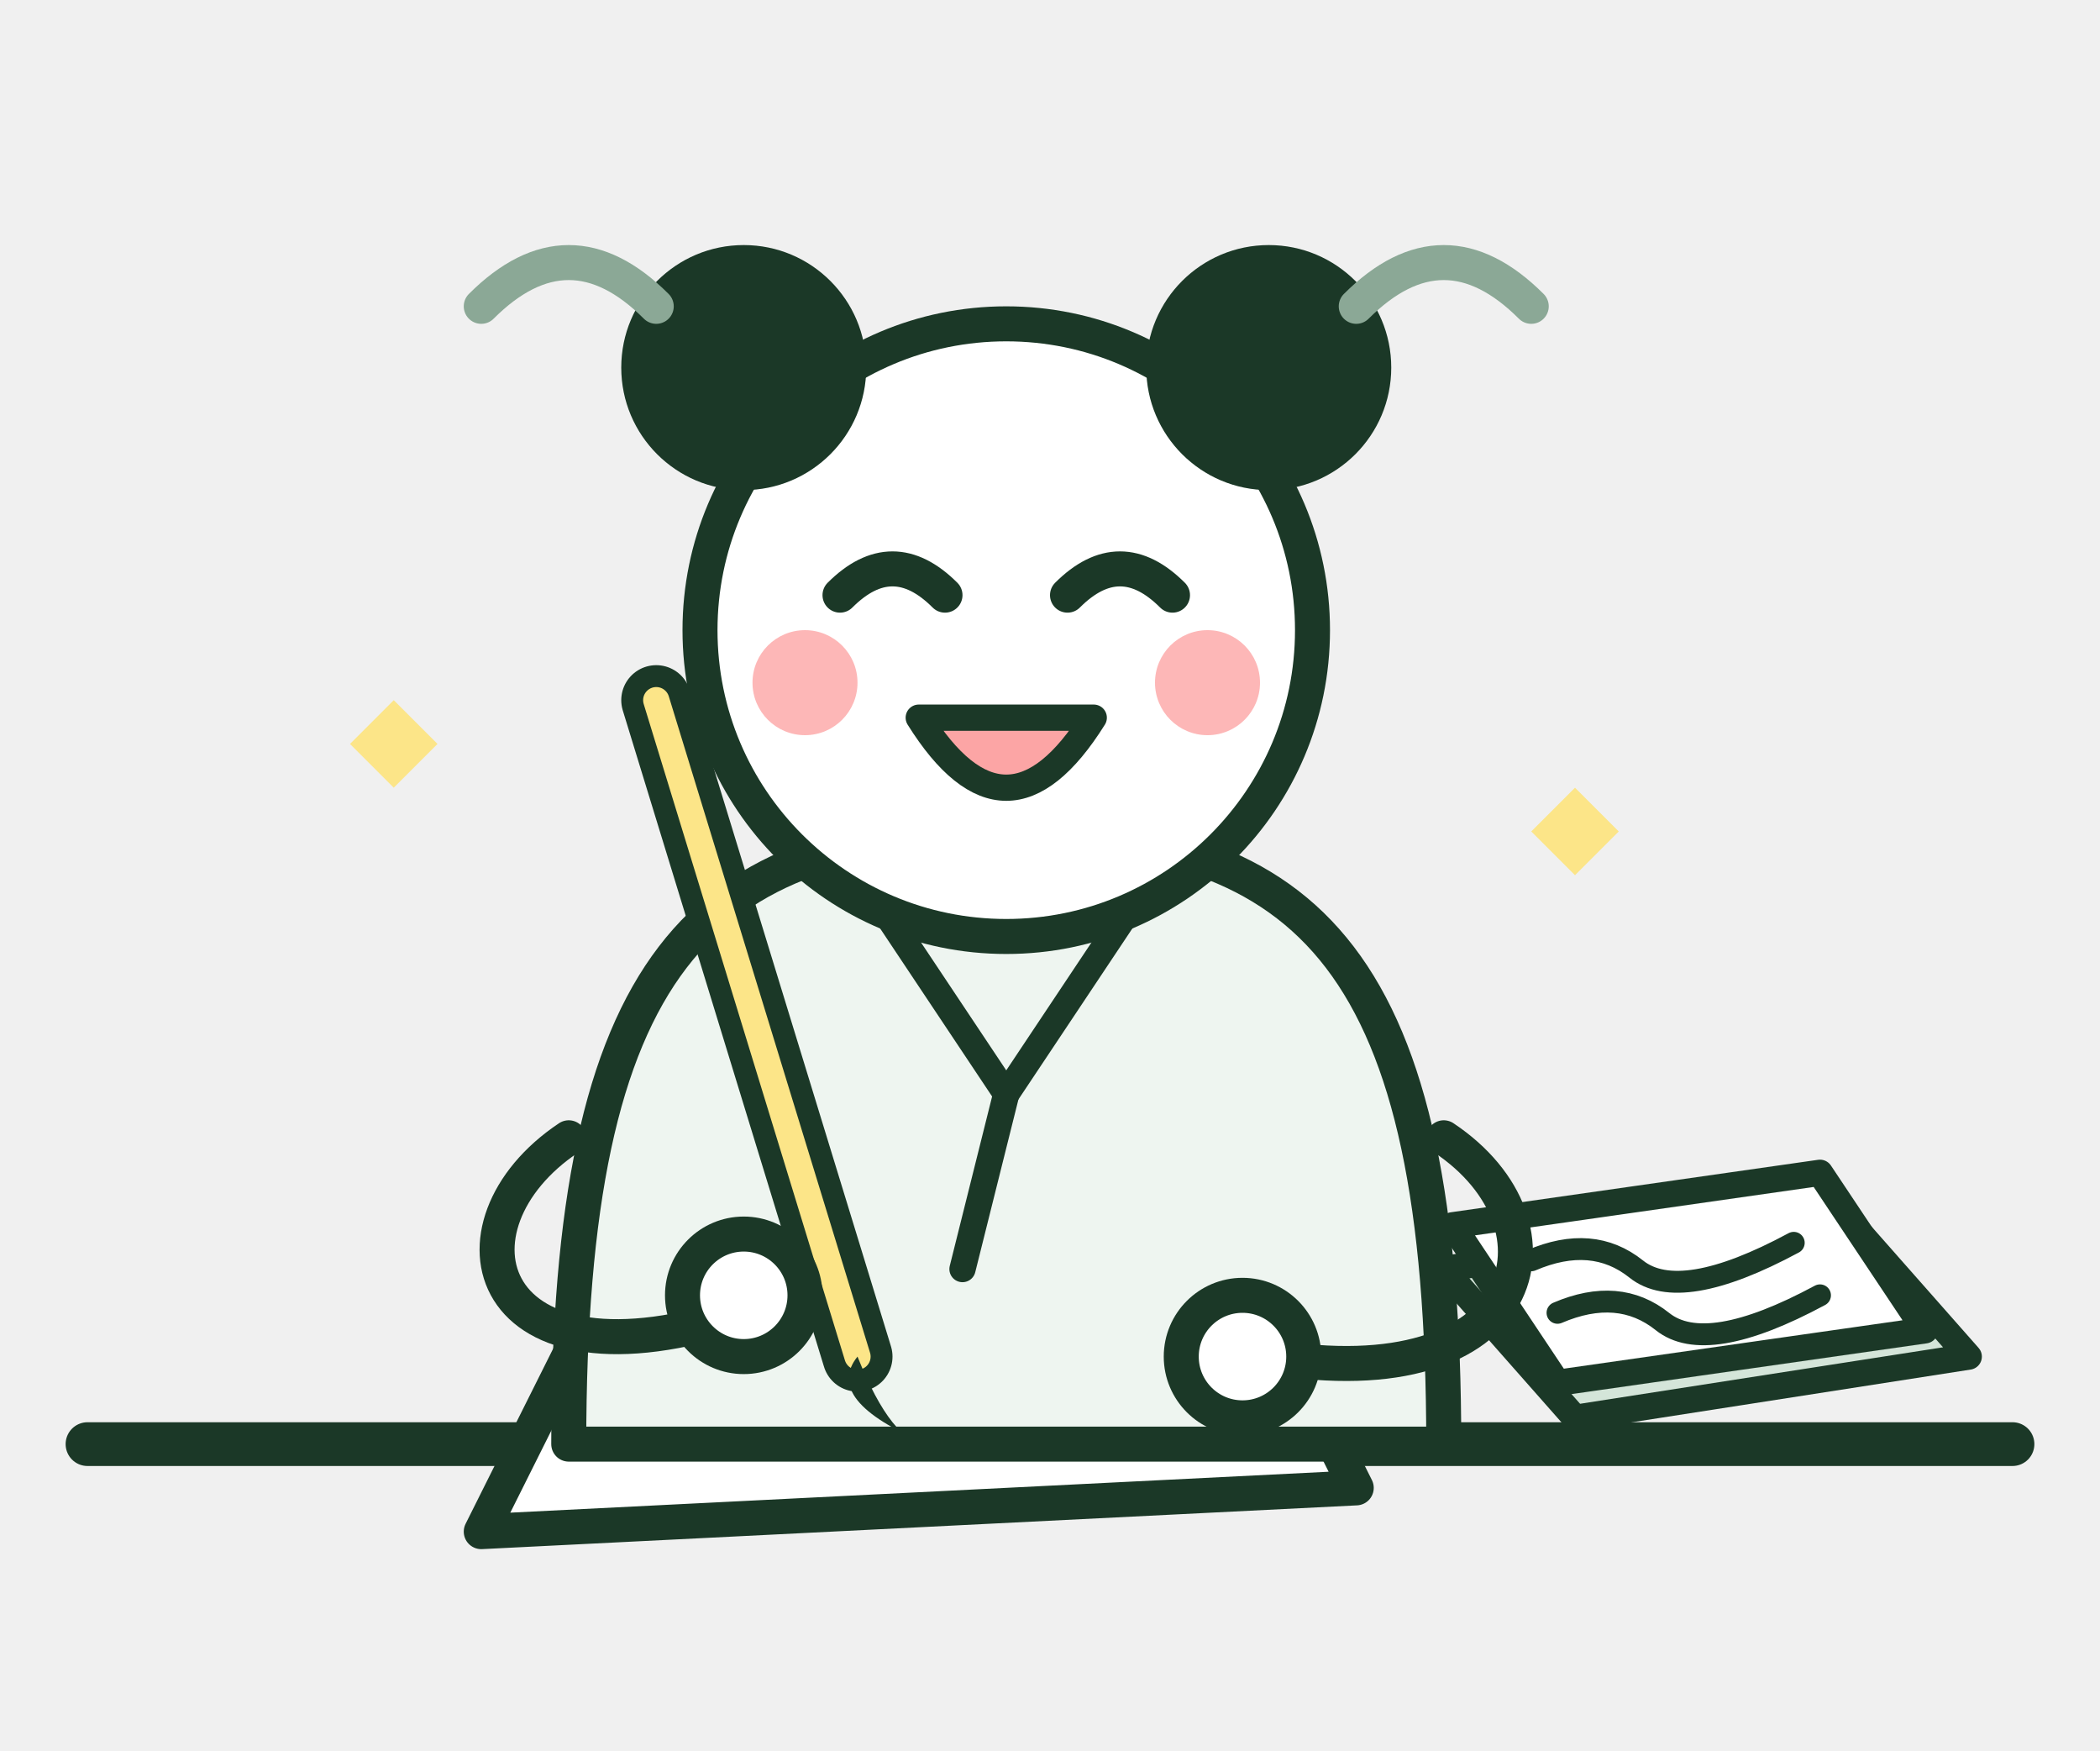
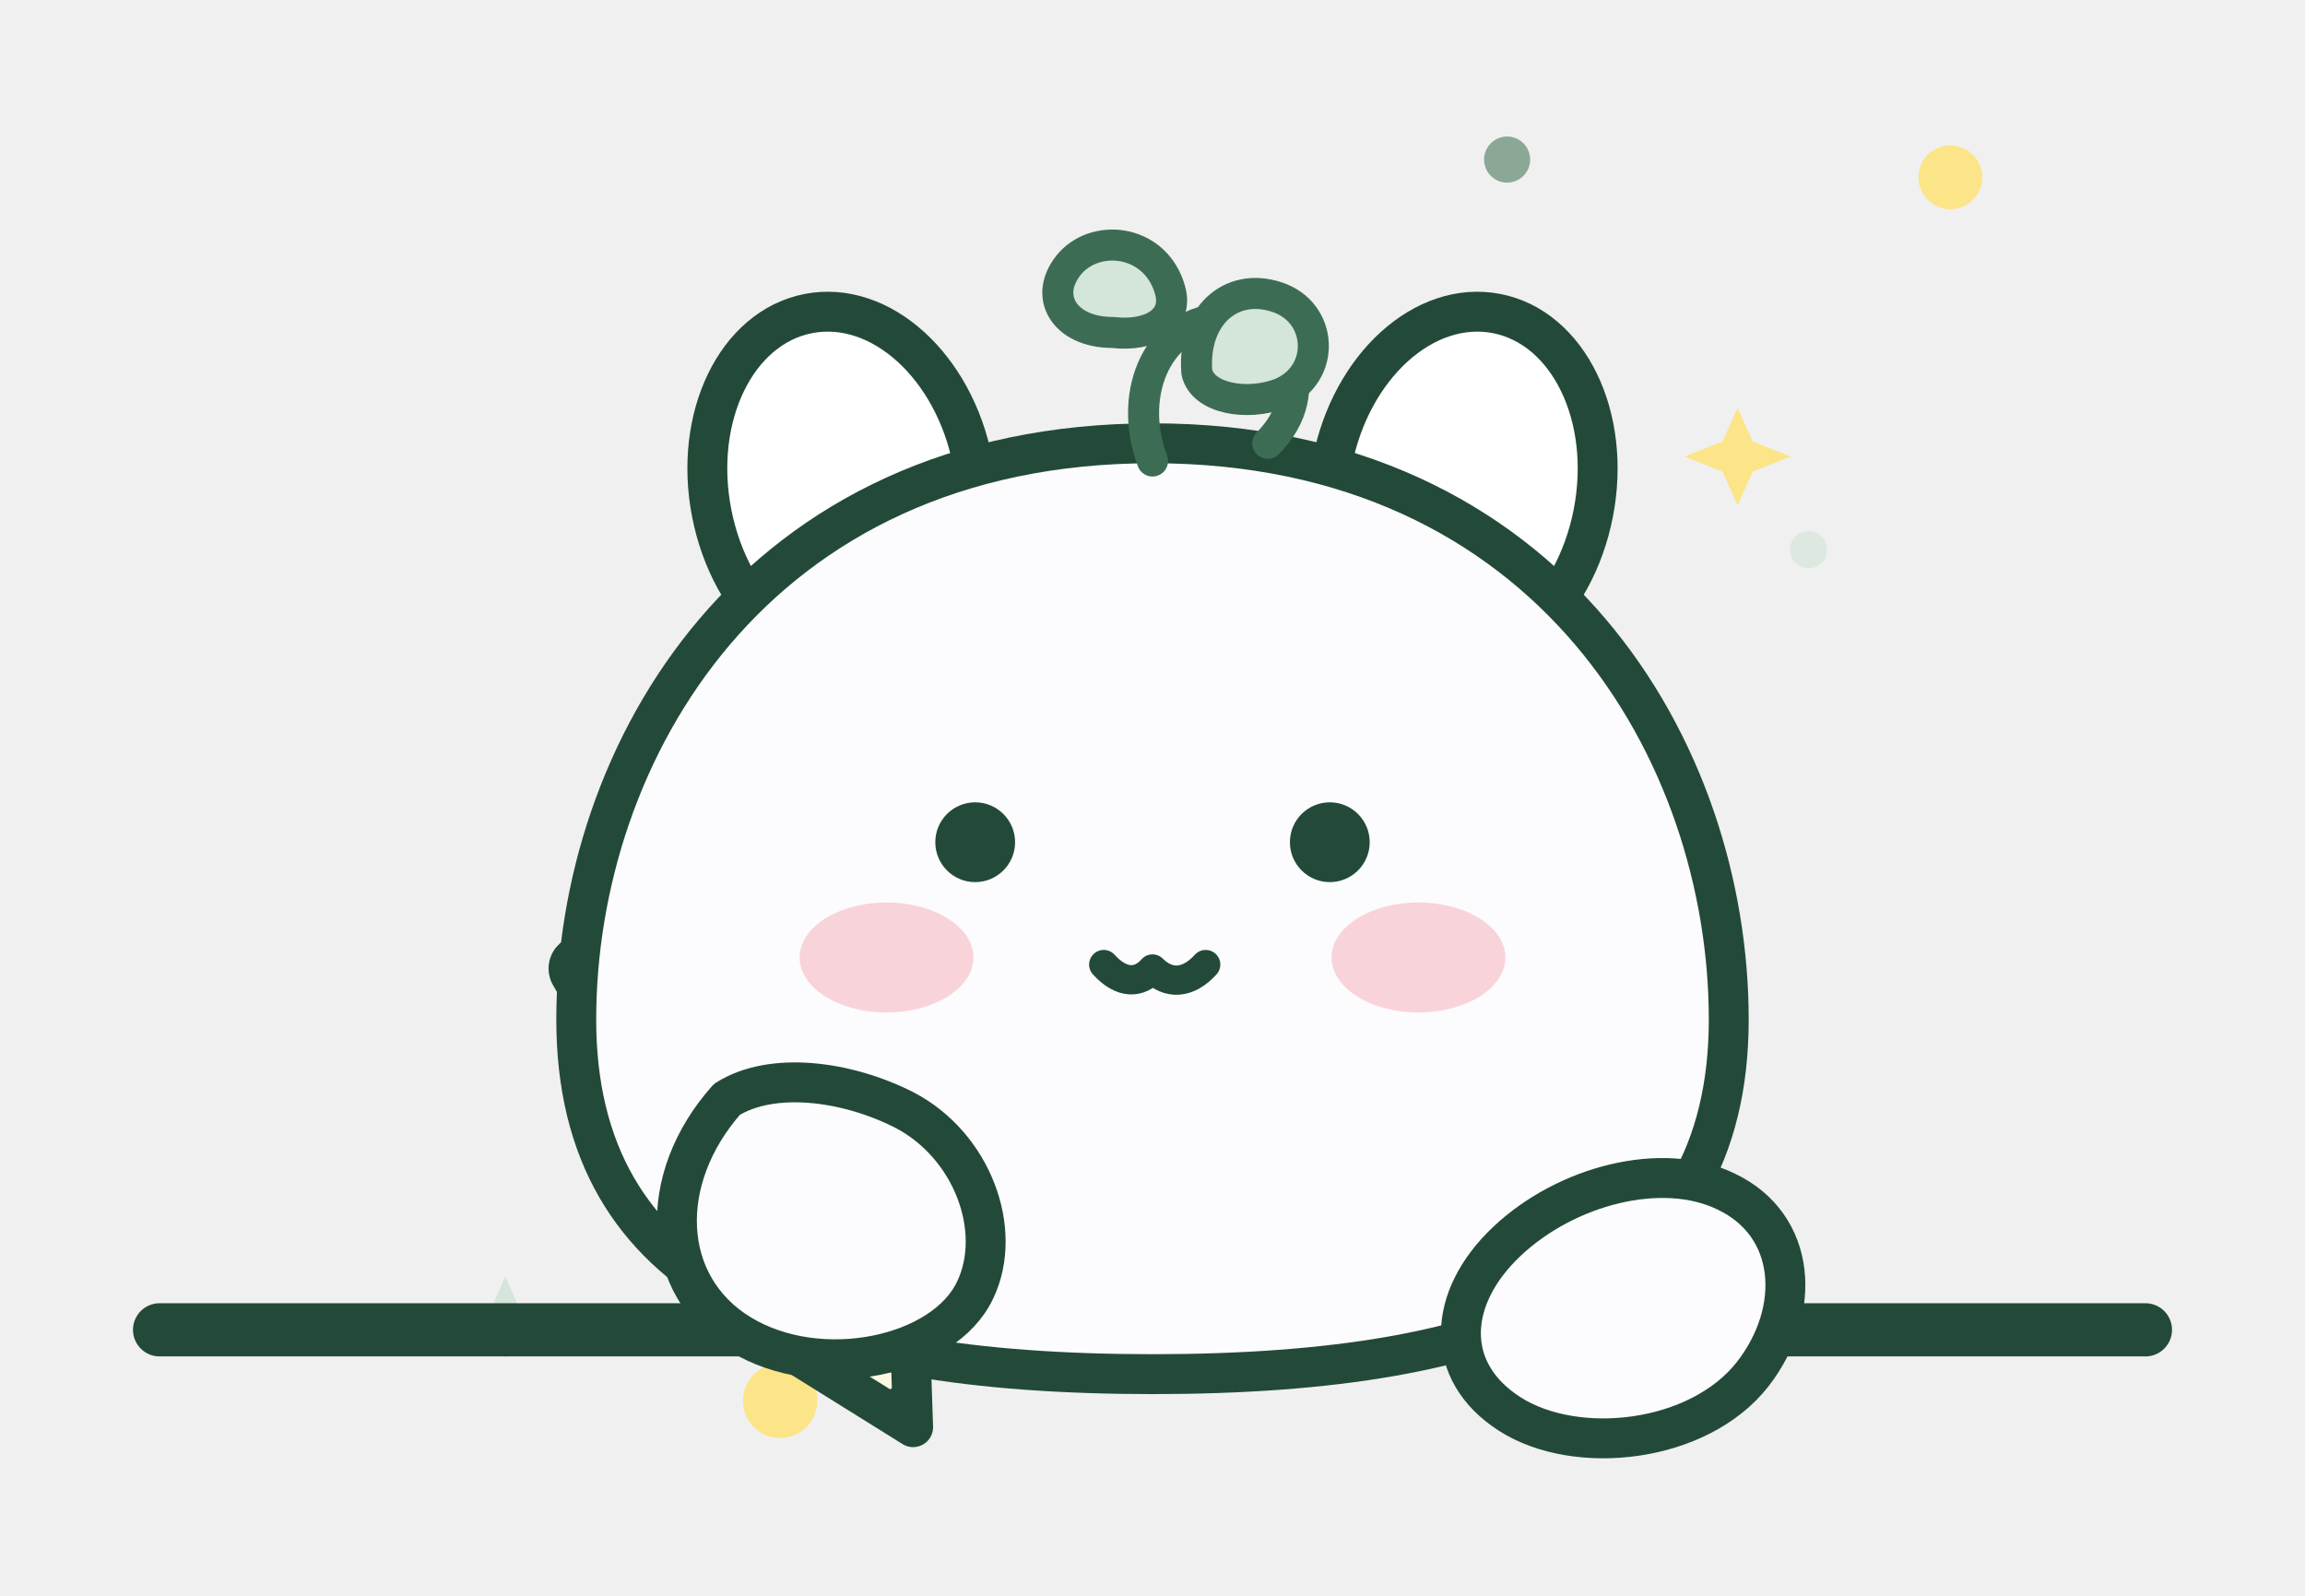
- <svg xmlns="http://www.w3.org/2000/svg" viewBox="0 0 240 200" fill="none">
-   <path d="M 10 165 L 230 165" stroke="#1B3827" stroke-width="5" stroke-linecap="round" />
-   <path d="M 65 155 L 145 150 L 155 170 L 55 175 Z" fill="#FFFFFF" stroke="#1B3827" stroke-width="4" stroke-linejoin="round" />
-   <path d="M 80 162 Q 85 158 90 162 T 100 162" fill="none" stroke="#1B3827" stroke-width="3" stroke-linecap="round" />
-   <path d="M 65 165 C 65 110, 80 95, 115 95 C 150 95, 165 110, 165 165 Z" fill="#EEF5F0" stroke="#1B3827" stroke-width="4" stroke-linejoin="round" />
-   <path d="M 95 95 L 115 125 L 135 95" fill="none" stroke="#1B3827" stroke-width="3" stroke-linecap="round" />
-   <path d="M 115 125 L 110 145" fill="none" stroke="#1B3827" stroke-width="3" stroke-linecap="round" />
-   <path d="M 165 145 L 210 138 L 225 155 L 180 162 Z" fill="#D4E5D9" stroke="#1B3827" stroke-width="3" stroke-linejoin="round" />
-   <path d="M 166 140 L 208 134 L 220 152 L 178 158 Z" fill="#FFFFFF" stroke="#1B3827" stroke-width="3" stroke-linejoin="round" />
-   <path d="M 175 144 Q 182 141 187 145 T 205 142" fill="none" stroke="#1B3827" stroke-width="2.5" stroke-linecap="round" />
-   <path d="M 178 150 Q 185 147 190 151 T 208 148" fill="none" stroke="#1B3827" stroke-width="2.5" stroke-linecap="round" />
-   <circle cx="115" cy="72" r="35" fill="#FFFFFF" stroke="#1B3827" stroke-width="4" />
-   <circle cx="85" cy="42" r="14" fill="#1B3827" />
-   <circle cx="145" cy="42" r="14" fill="#1B3827" />
-   <path d="M 75 35 Q 65 25 55 35" fill="none" stroke="#8BA896" stroke-width="4" stroke-linecap="round" />
-   <path d="M 155 35 Q 165 25 175 35" fill="none" stroke="#8BA896" stroke-width="4" stroke-linecap="round" />
-   <path d="M 96 68 Q 102 62 108 68" fill="none" stroke="#1B3827" stroke-width="4" stroke-linecap="round" />
-   <path d="M 122 68 Q 128 62 134 68" fill="none" stroke="#1B3827" stroke-width="4" stroke-linecap="round" />
-   <circle cx="92" cy="78" r="6" fill="#FCA5A5" opacity="0.8" />
-   <circle cx="138" cy="78" r="6" fill="#FCA5A5" opacity="0.8" />
-   <path d="M 105 82 Q 115 98 125 82 Z" fill="#FCA5A5" stroke="#1B3827" stroke-width="3" stroke-linejoin="round" />
-   <path d="M 165 130 C 180 140, 175 160, 145 155" fill="none" stroke="#1B3827" stroke-width="4" stroke-linecap="round" />
-   <circle cx="142" cy="155" r="7" fill="#FFFFFF" stroke="#1B3827" stroke-width="4" />
-   <path d="M 65 130 C 50 140, 55 160, 85 150" fill="none" stroke="#1B3827" stroke-width="4" stroke-linecap="round" />
-   <path d="M 98 155 L 75 80" stroke="#1B3827" stroke-width="8" stroke-linecap="round" />
-   <path d="M 98 155 L 75 80" stroke="#FCE588" stroke-width="3" stroke-linecap="round" />
-   <path d="M 98 155 Q 102 165 106 165 Q 94 160 98 155 Z" fill="#1B3827" />
-   <circle cx="85" cy="148" r="7" fill="#FFFFFF" stroke="#1B3827" stroke-width="4" />
-   <path d="M 45 80 L 50 85 L 45 90 L 40 85 Z" fill="#FCE588" />
-   <path d="M 180 90 L 185 95 L 180 100 L 175 95 Z" fill="#FCE588" />
+ <svg xmlns="http://www.w3.org/2000/svg" viewBox="0 0 260 180" fill="none">
+   <circle cx="170" cy="18" r="2.6" fill="#8BA896" />
+   <circle cx="220" cy="20" r="3.6" fill="#FCE588" />
+   <circle cx="204" cy="62" r="2.1" fill="#DDE9E0" />
+   <path d="M196 46L197.7 49.8L202 51.5L197.7 53.2L196 57L194.3 53.2L190 51.5L194.3 49.8L196 46Z" fill="#FCE588" />
+   <path d="M57 144L58.4 147.2L62 148.6L58.4 150L57 153.2L55.6 150L52 148.6L55.6 147.2L57 144Z" fill="#D4E5D9" />
+   <circle cx="88" cy="158" r="4.2" fill="#FCE588" />
+   <path d="M18 150H242" stroke="#234A38" stroke-width="6" stroke-linecap="round" />
+   <path d="M80 150L170 150L160 125L90 125Z" fill="#FFFFFF" stroke="#234A38" stroke-width="4.5" stroke-linejoin="round" />
+   <path d="M100 136H145" stroke="#234A38" stroke-width="2.5" stroke-linecap="round" />
+   <path d="M96 144H150" stroke="#234A38" stroke-width="2.5" stroke-linecap="round" />
+   <g transform="translate(88 135) rotate(-30)">
+     <rect x="-8" y="-35" width="16" height="50" fill="#FCE588" stroke="#234A38" stroke-width="4.5" rx="1.5" />
+     <path d="M-8 15H8L0 30Z" fill="#FDF7E3" stroke="#234A38" stroke-width="4.5" stroke-linejoin="round" />
+     <path d="M-3 25H3L0 30Z" fill="#234A38" />
+   </g>
+   <g stroke="#234A38" stroke-width="4.5" stroke-linecap="round" stroke-linejoin="round">
+     <g transform="translate(95 55) rotate(-11)">
+       <ellipse cx="0" cy="0" rx="15" ry="20" fill="#FFFFFF" />
+     </g>
+     <g transform="translate(165 55) rotate(11)">
+       <ellipse cx="0" cy="0" rx="15" ry="20" fill="#FFFFFF" />
+     </g>
+     <path d="M130 50C175 50 195 85 195 115C195 145 170 155 130 155C90 155 65 145 65 115C65 85 85 50 130 50Z" fill="#FCFBFD" />
+     <path d="M130 52C127 44 131 36 138 36C145 36 149 44 143 50" stroke="#3C6D54" stroke-width="3.5" />
+     <path d="M125.5 37.5C120 37.5 117.5 33.3 120.8 29.6C124 26.2 130.5 27.2 132 32.8C132.9 36.1 129.8 38 125.5 37.5Z" fill="#D4E5D9" stroke="#3C6D54" stroke-width="3.5" />
+     <path d="M135 42C134.5 35.7 138.8 31.8 144 33.5C149.3 35.2 149.6 42.3 144.4 44.4C140.7 45.8 135.7 45 135 42Z" fill="#D4E5D9" stroke="#3C6D54" stroke-width="3.5" />
+     <path d="M82 124C74 133 74.5 145 83.5 150.5C92.5 156 106.5 153 110 145.5C113.2 138.8 109.7 129.2 102 125.2C95.5 121.9 87.1 120.8 82 124Z" fill="#FCFBFD" />
+     <path d="M170 140C163.2 146.4 162.8 154.7 170.3 159.5C177.8 164.3 191.6 162.8 197.7 155C203.3 147.8 202.7 138.2 194.7 134.4C187.5 130.9 176.7 133.7 170 140Z" fill="#FCFBFD" />
+   </g>
+   <circle cx="110" cy="95" r="4.5" fill="#234A38" />
+   <circle cx="150" cy="95" r="4.5" fill="#234A38" />
+   <ellipse cx="100" cy="108" rx="9.8" ry="6.2" fill="#F8C8CF" opacity="0.78" />
+   <ellipse cx="160" cy="108" rx="9.8" ry="6.2" fill="#F8C8CF" opacity="0.78" />
+   <path d="M124.5 108.8C126.5 111 128.5 111 130 109.3C131.8 111.1 134 111 136 108.8" stroke="#234A38" stroke-width="3.3" stroke-linecap="round" stroke-linejoin="round" />
</svg>
